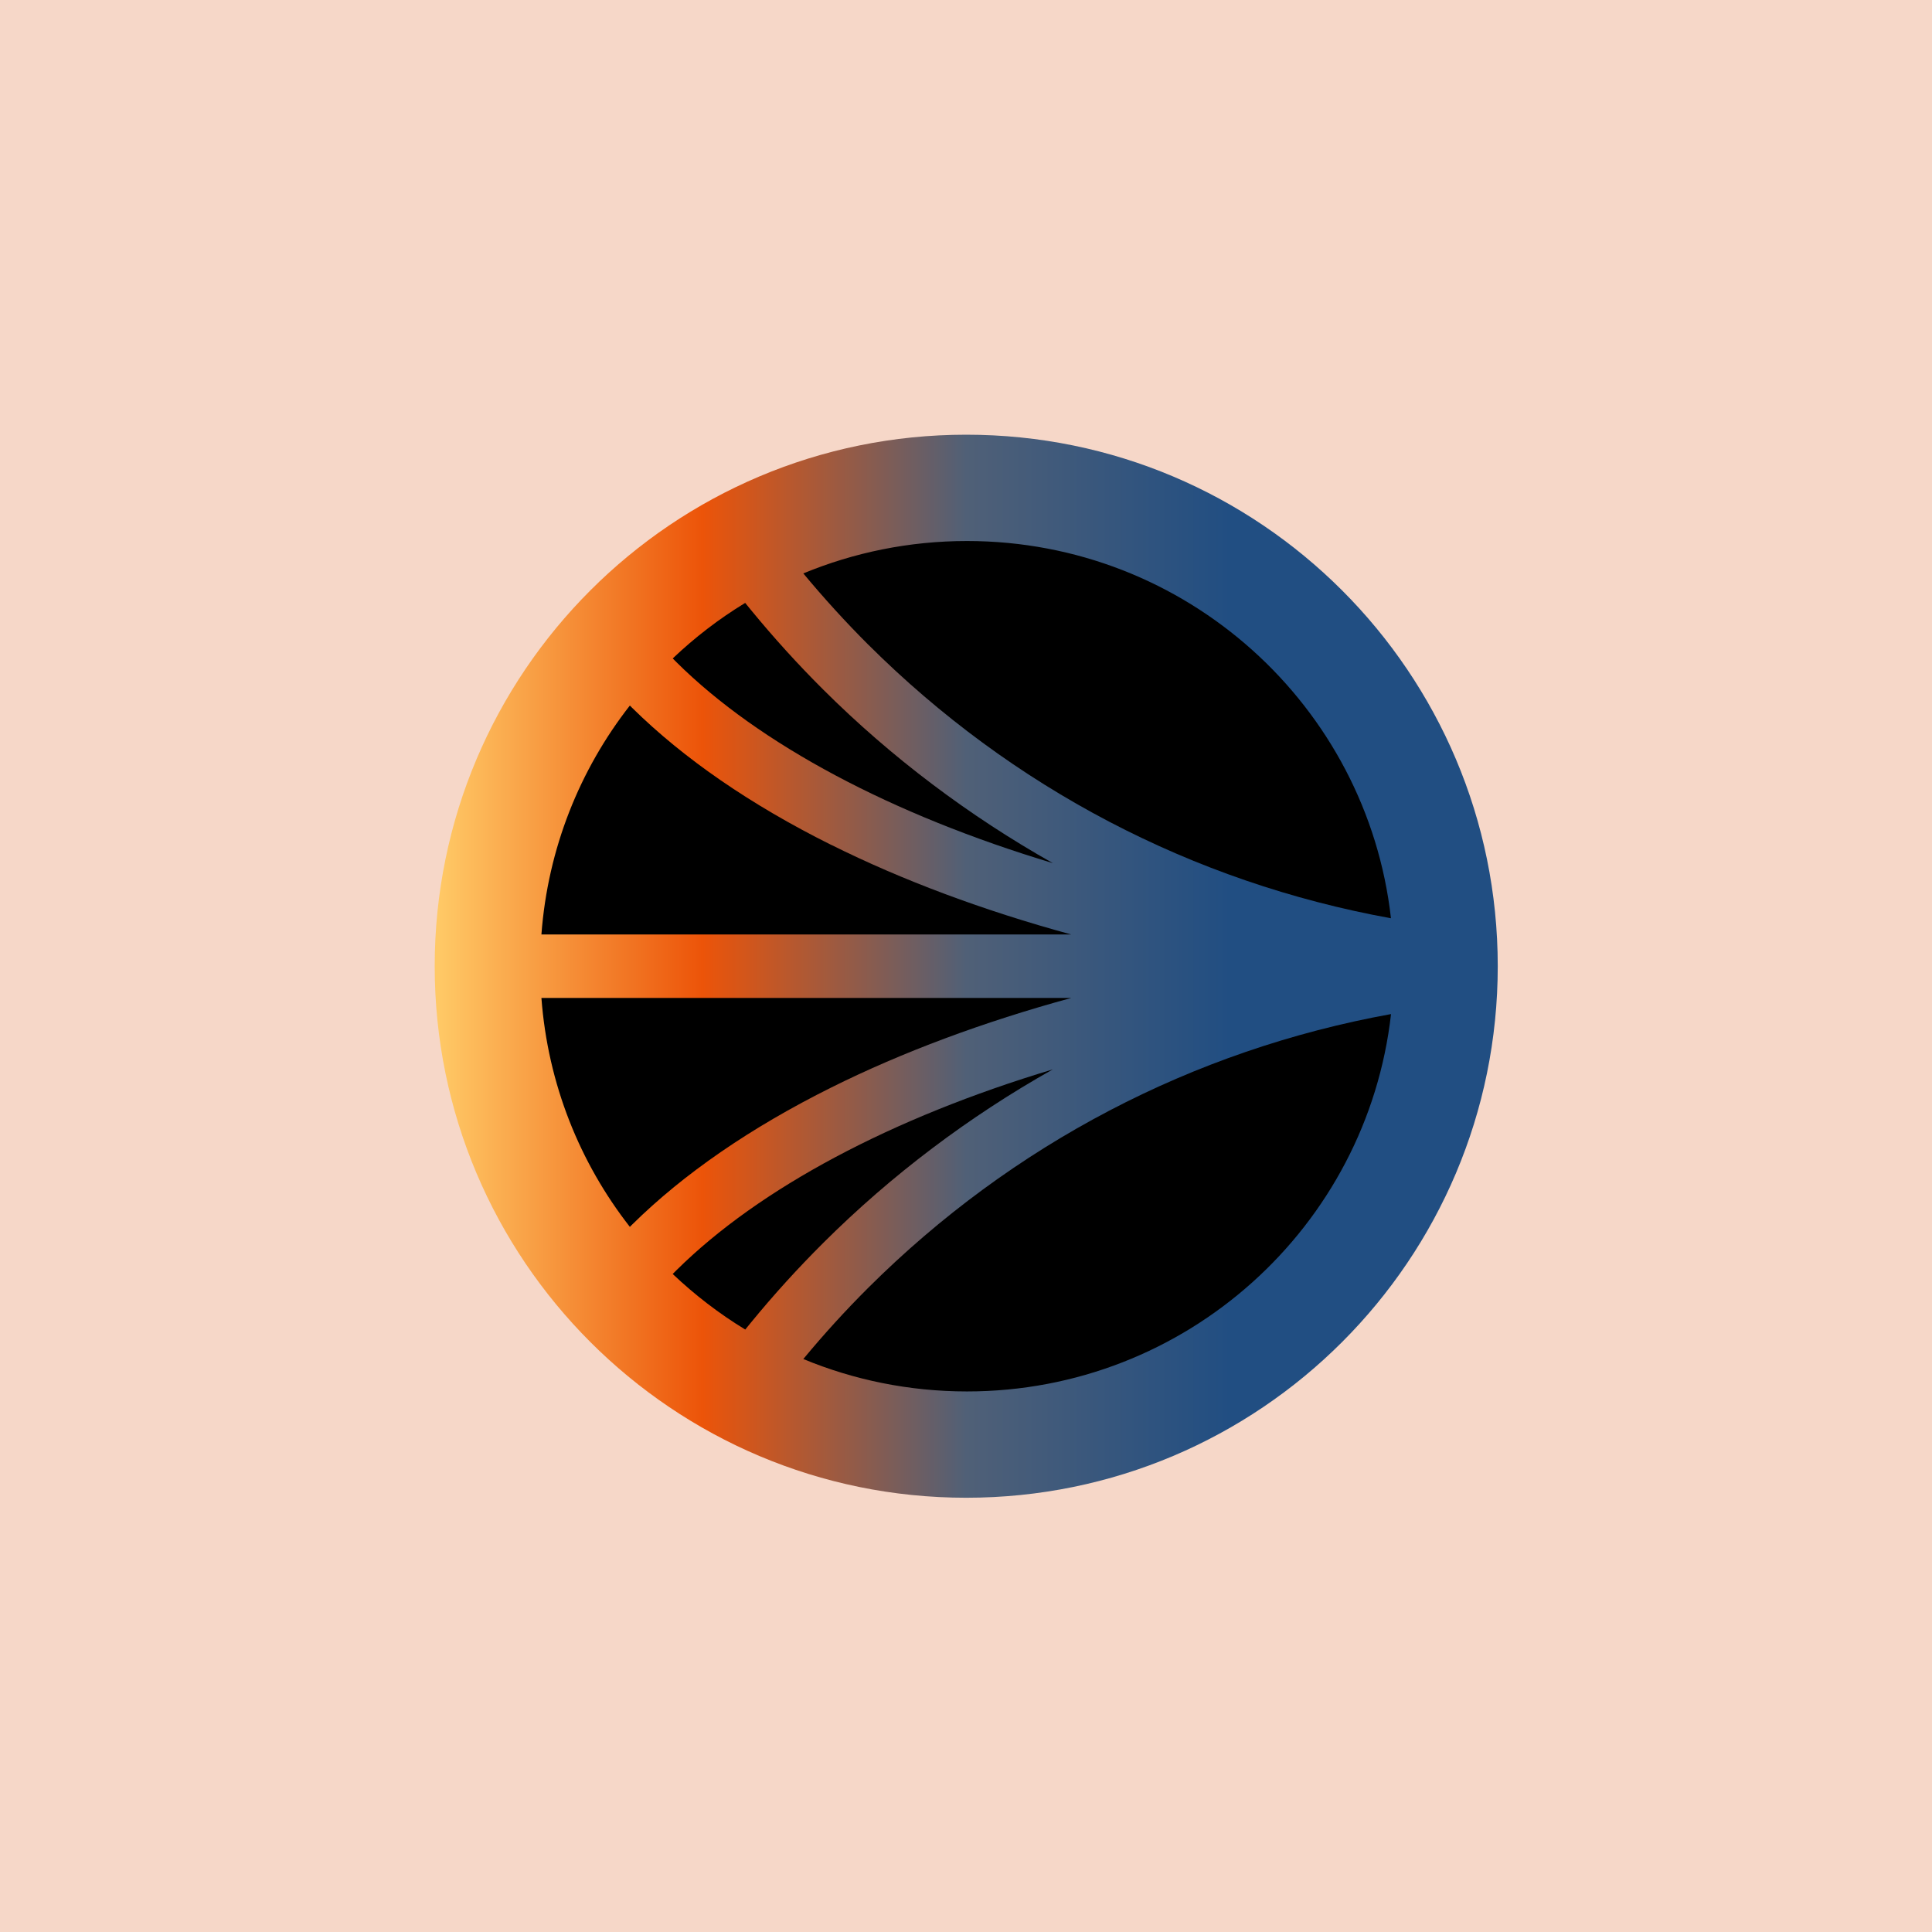
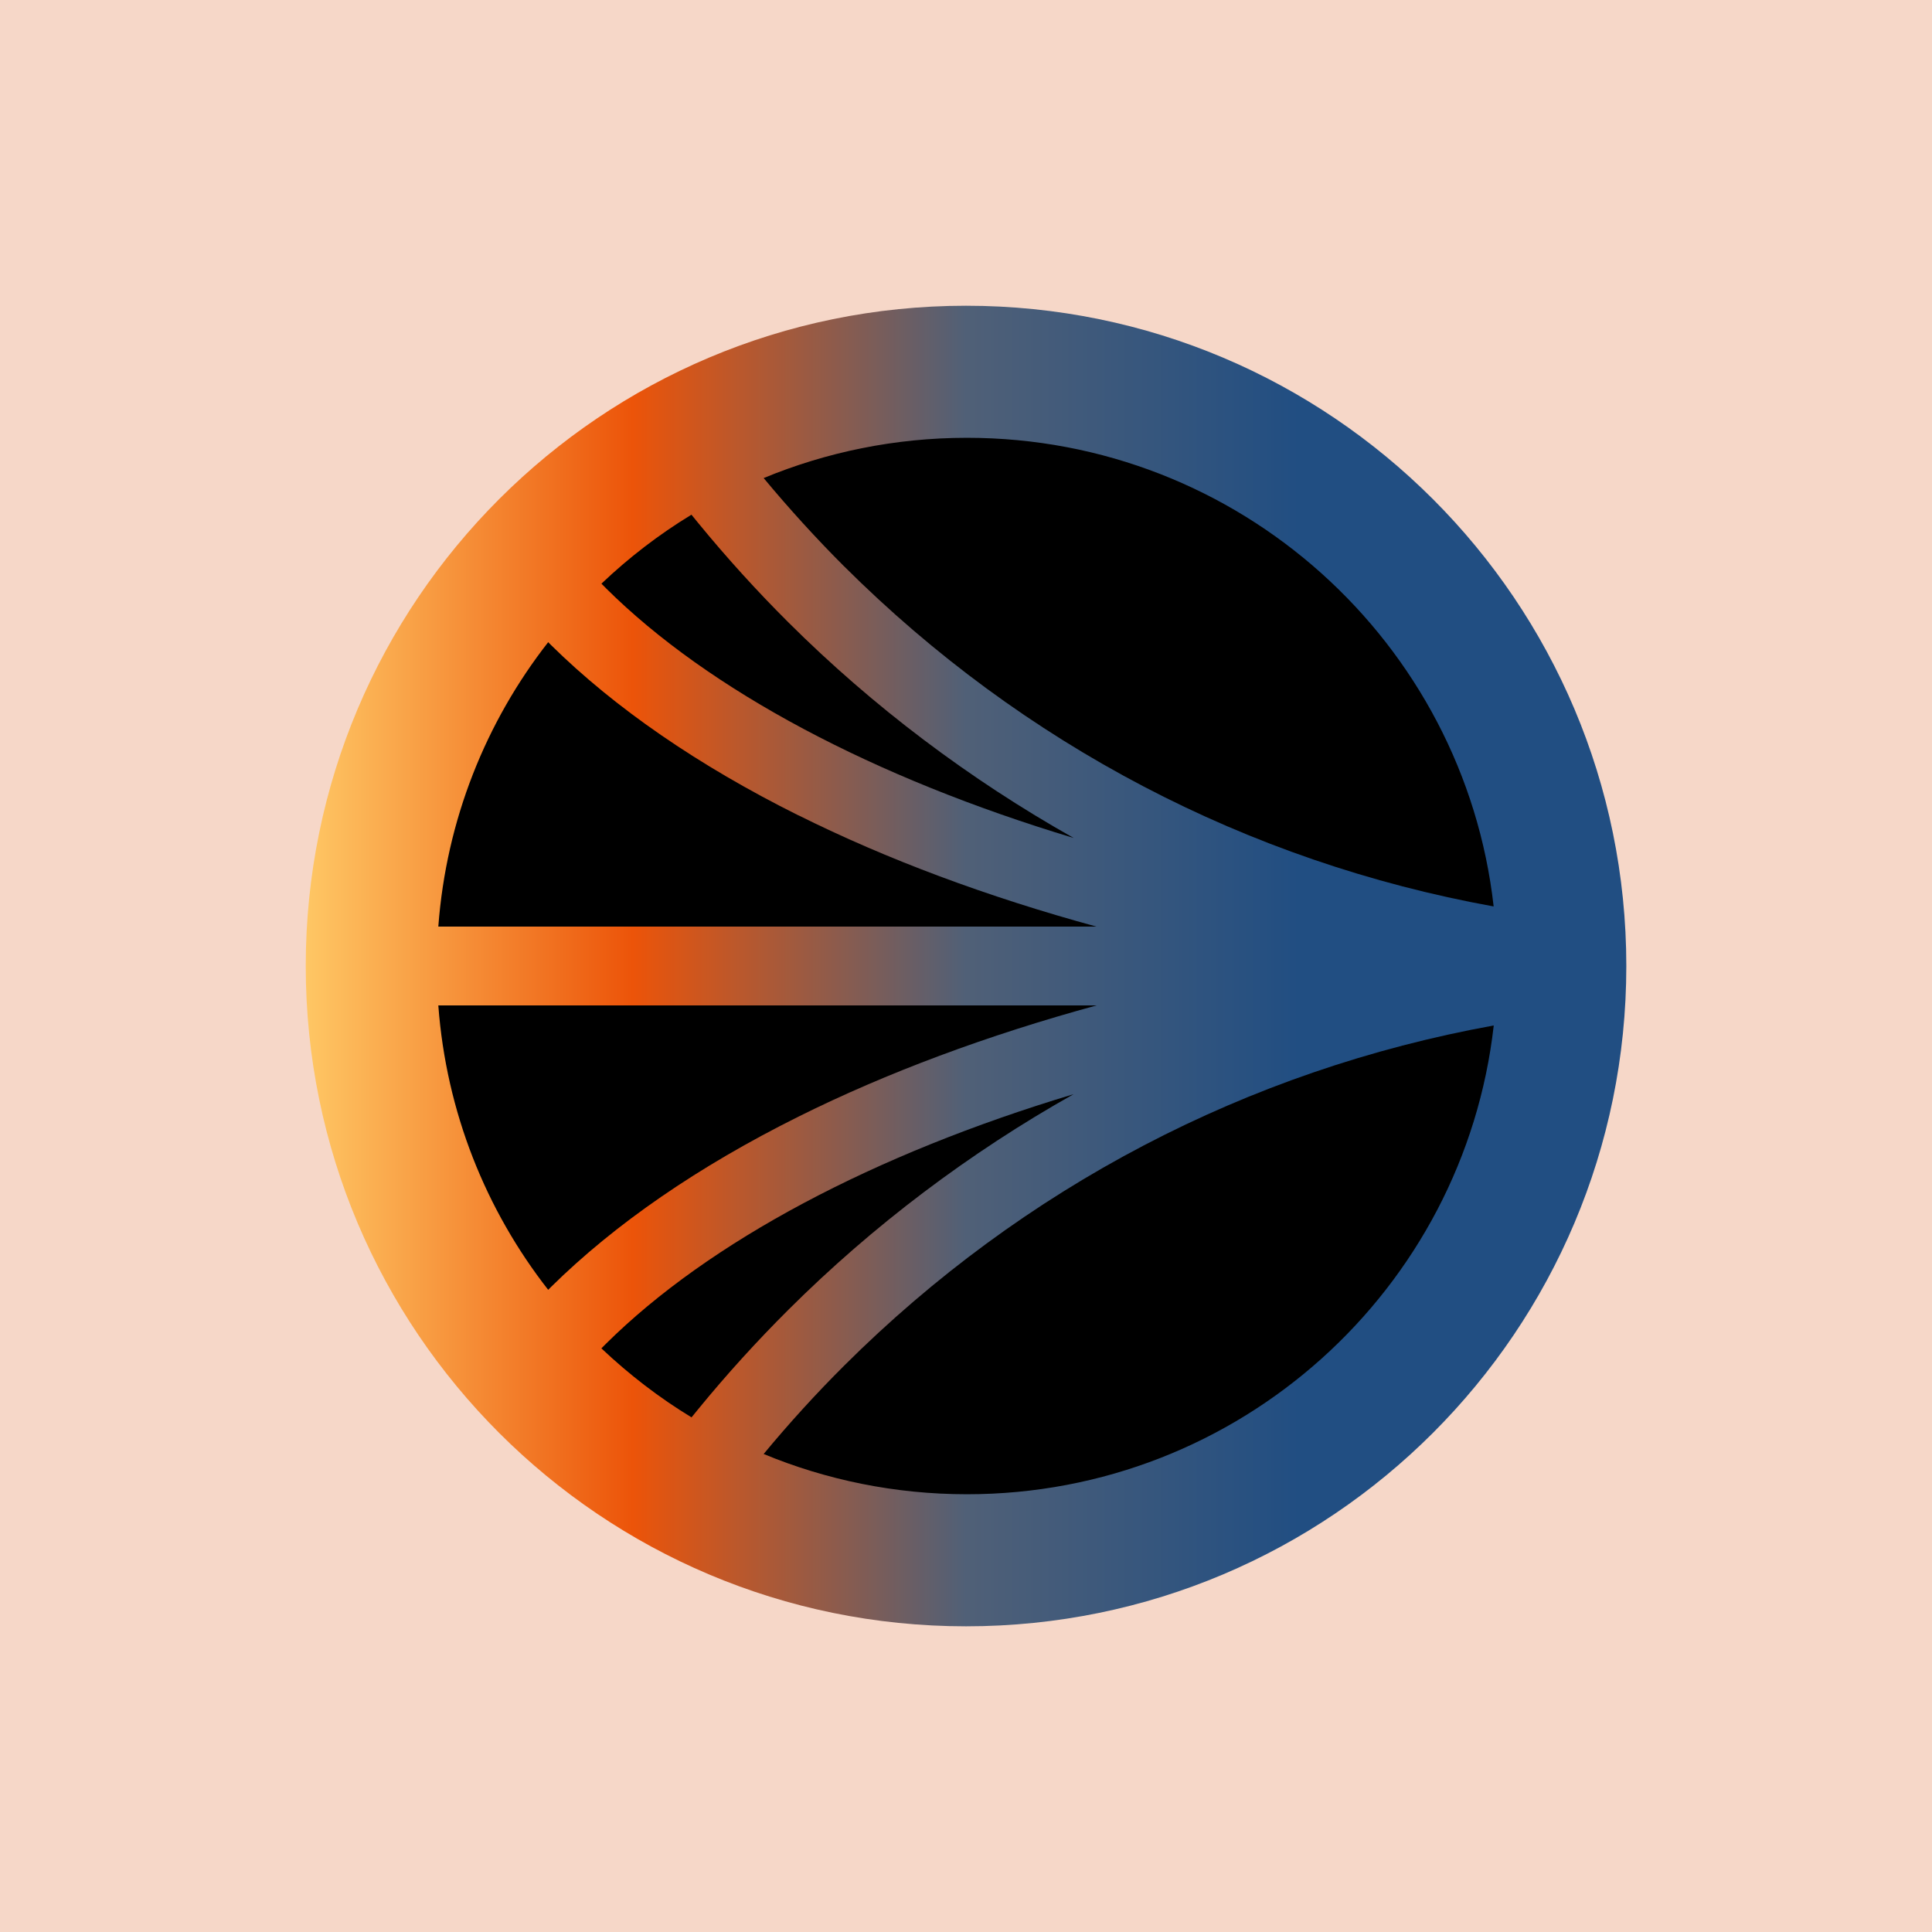
<svg xmlns="http://www.w3.org/2000/svg" viewBox="0 0 20 20">
  <rect fill="#F9F9F9" width="20" height="20" />
  <rect fill="#EC540933" width="20" height="20" />
-   <g transform="matrix(0.0355,0,0,0.0355,4.5,4.5)">
+   <g transform="matrix(0.0441,0,0,0.0441,3.165,3.165)">
    <circle cx="154.995" cy="154.995" r="154.995" fill="url(#sonic-bg)" />
    <path d="M180.26,185.07l.03-.02s-.03.02-.05.03c.01,0,.02,0,.03,0h0Z" />
    <path d="M180.24,185.08c-46.81,14.06-85.52,34.57-109.77,58.59l-1.07,1.07c6.45,6.1,13.52,11.56,21.16,16.2l1.64-2.01c6.62-8.09,13.72-15.9,21.11-23.26,19.83-19.76,42.51-36.86,66.93-50.59Z" />
    <path d="M185.65,164.24H31.12c1.87,25.07,11.18,48.06,25.79,66.76l.67-.67c15.01-14.81,34.55-28.27,58.12-40,20.66-10.29,44.38-19.12,69.95-26.09Z" />
    <path d="M126.41,61.2c41.89,41.74,94.61,69.34,152.44,79.81-6.97-61.88-59.64-110.01-123.64-110.01-16.9,0-33.01,3.37-47.72,9.45,5.97,7.19,12.35,14.19,18.92,20.76h0Z" />
    <path d="M70.47,66.31c24.25,24.06,62.98,44.54,109.8,58.63-24.44-13.76-47.14-30.85-66.98-50.62-7.37-7.34-14.46-15.15-21.11-23.26l-1.64-2.01c-7.64,4.64-14.71,10.09-21.13,16.19l1.07,1.07h-.01Z" />
    <path d="M126.41,248.78c-6.6,6.57-12.97,13.57-18.92,20.76,14.69,6.08,30.82,9.45,47.72,9.45,64,0,116.67-48.14,123.66-110.04-57.82,10.47-110.54,38.07-152.44,79.81l-.02.02Z" />
    <path d="M115.67,119.62v.02c-23.55-11.73-43.08-25.2-58.09-39.99l-.67-.67c-14.61,18.7-23.92,41.69-25.79,66.76h154.5c-25.56-6.97-49.26-15.8-69.95-26.12Z" />
  </g>
  <defs>
    <linearGradient id="sonic-bg" x1="100%" y1="0%" x2="0%" y2="0%">
      <stop offset="25%" stop-color="#214e82" />
      <stop offset="50%" stop-color="#506077" />
      <stop offset="75%" stop-color="#ec5409" />
      <stop offset="100%" stop-color="#ffc966" />
    </linearGradient>
  </defs>
</svg>
